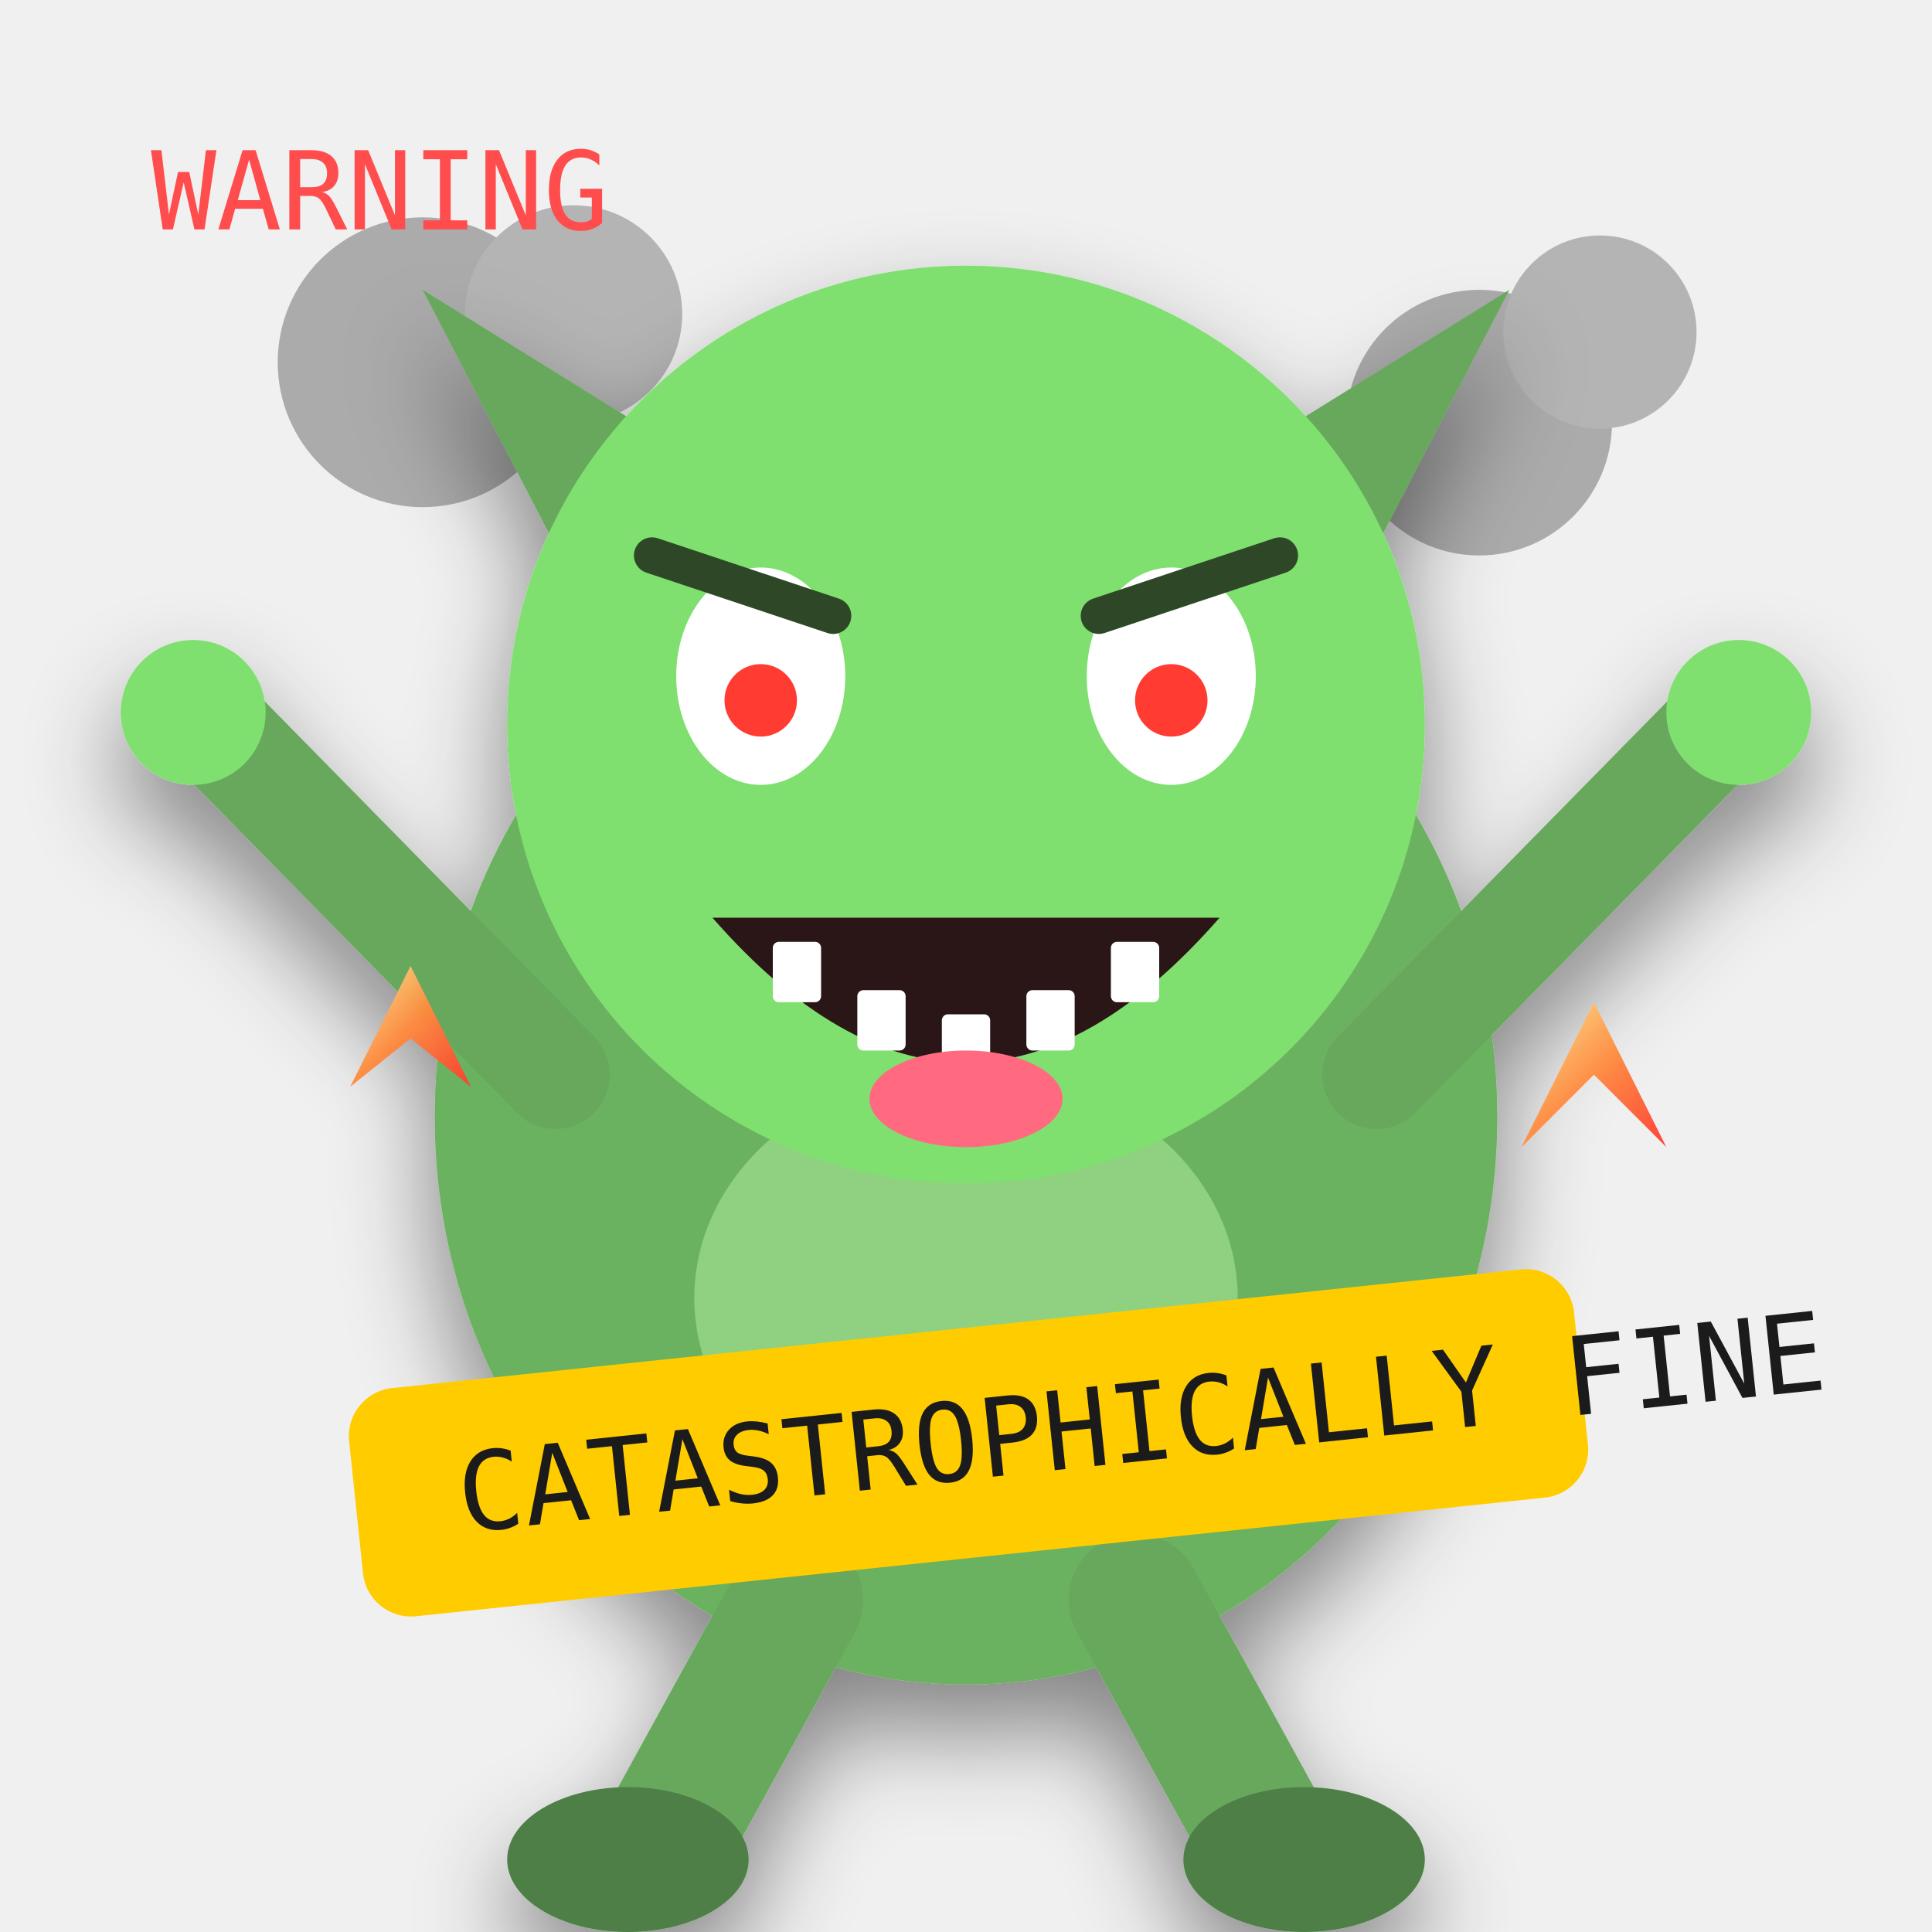
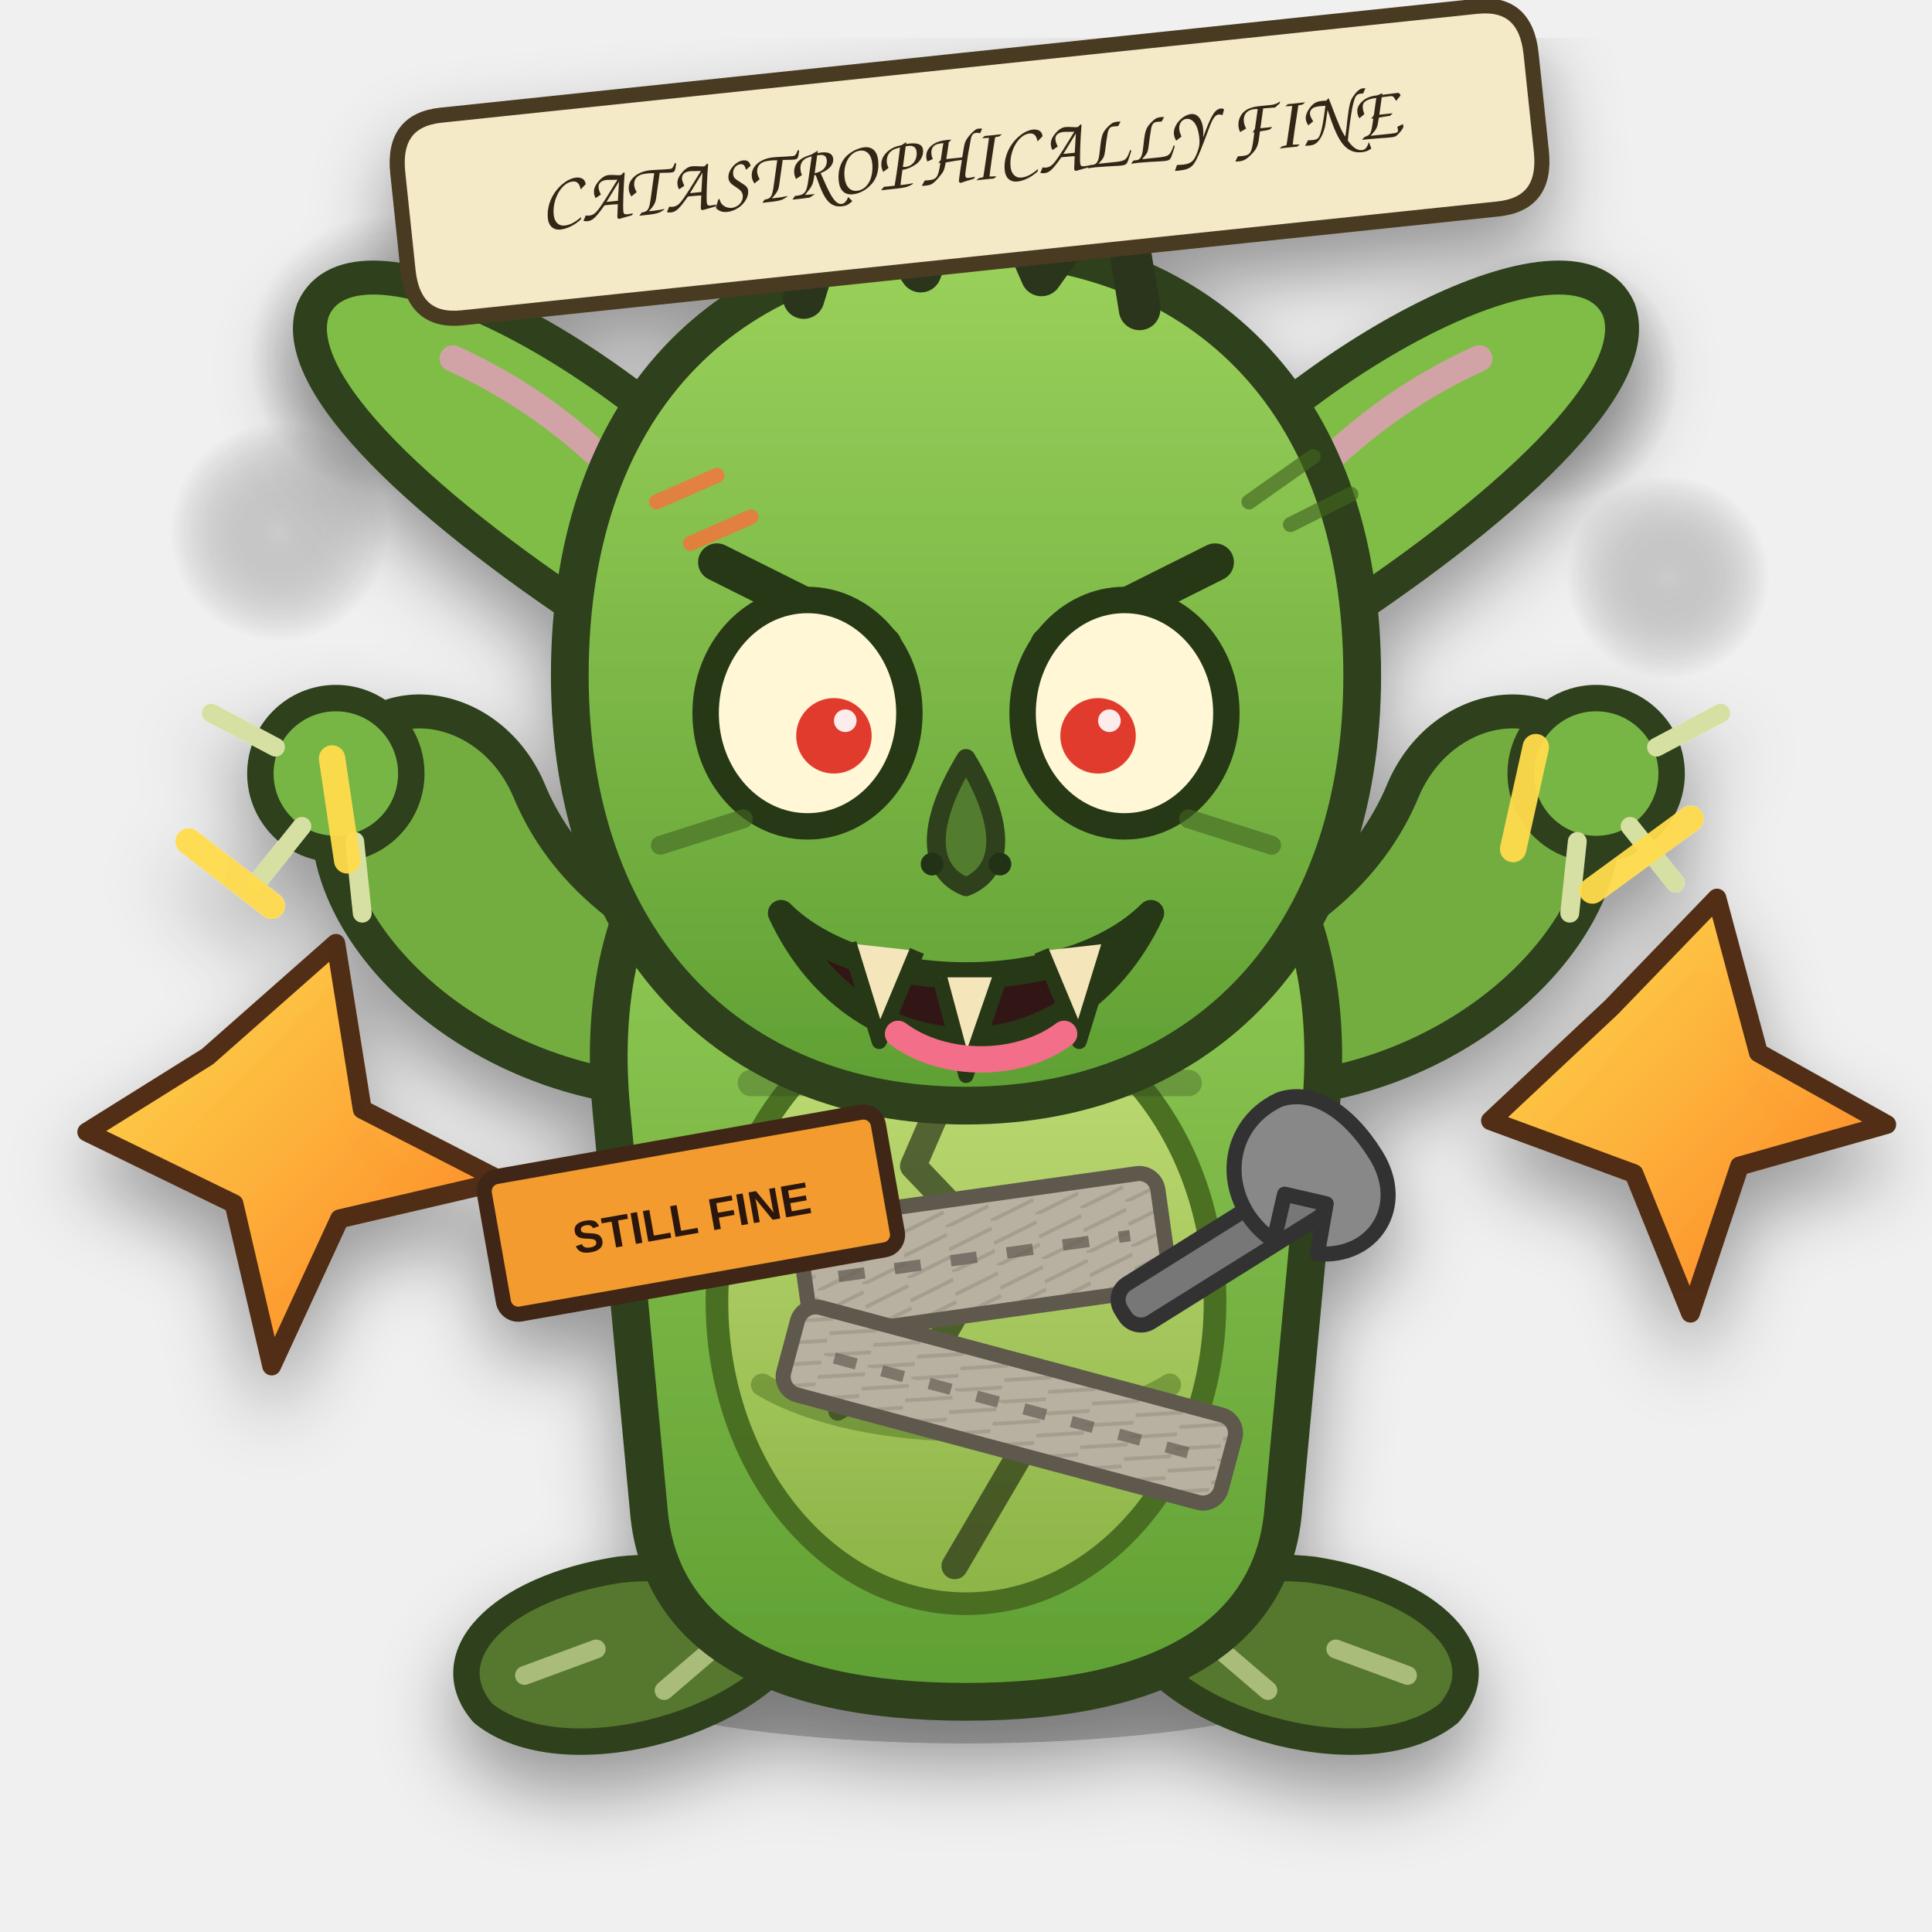
- <svg xmlns="http://www.w3.org/2000/svg" width="320" height="320" viewBox="0 0 320 320">
+ <svg xmlns="http://www.w3.org/2000/svg" width="512" height="512" viewBox="0 0 512 512" role="img" aria-labelledby="title desc">
  <defs>
-     <filter id="shadow" x="-20%" y="-20%" width="140%" height="140%">
-       <feDropShadow dx="0" dy="8" stdDeviation="8" flood-opacity="0.45" />
+     <filter id="roughShadow" x="-30%" y="-30%" width="160%" height="160%">
+       <feDropShadow dx="0" dy="10" stdDeviation="10" flood-color="#000000" flood-opacity="0.38" />
    </filter>
-     <linearGradient id="fireGlow" x1="0%" y1="0%" x2="100%" y2="100%">
-       <stop offset="0%" stop-color="#ffef99" />
-       <stop offset="50%" stop-color="#ff8a3d" />
-       <stop offset="100%" stop-color="#ff3b30" />
+     <linearGradient id="skinGradient" x1="0" y1="0" x2="0" y2="1">
+       <stop offset="0" stop-color="#9ad15b" />
+       <stop offset="1" stop-color="#5f9f33" />
    </linearGradient>
+     <linearGradient id="bellyGradient" x1="0" y1="0" x2="0" y2="1">
+       <stop offset="0" stop-color="#c7df7a" />
+       <stop offset="1" stop-color="#8fb547" />
+     </linearGradient>
+     <pattern id="tapePattern" width="12" height="12" patternUnits="userSpaceOnUse">
+       <rect width="12" height="12" fill="#b8b0a1" />
+       <path d="M0 6 L12 2 M0 12 L12 8" stroke="#8f8778" stroke-width="1" opacity="0.45" />
+     </pattern>
+     <linearGradient id="warningGradient" x1="0" y1="0" x2="1" y2="1">
+       <stop offset="0" stop-color="#ffdf4d" />
+       <stop offset="1" stop-color="#ff7a1a" />
+     </linearGradient>
+     <radialGradient id="smokeGradient" cx="50%" cy="50%" r="50%">
+       <stop offset="0" stop-color="#b7b7b7" stop-opacity="0.8" />
+       <stop offset="1" stop-color="#3b3b3b" stop-opacity="0" />
+     </radialGradient>
  </defs>
-   <g opacity="0.5">
-     <circle cx="70" cy="60" r="24" fill="#666" />
-     <circle cx="95" cy="52" r="18" fill="#777" />
-     <circle cx="245" cy="70" r="22" fill="#666" />
-     <circle cx="265" cy="55" r="16" fill="#777" />
+   <g id="catastrophic-smoke" opacity="0.8">
+     <circle cx="103" cy="94" r="37" fill="url(#smokeGradient)" />
+     <circle cx="74" cy="141" r="29" fill="url(#smokeGradient)" />
+     <circle cx="411" cy="100" r="34" fill="url(#smokeGradient)" />
+     <circle cx="442" cy="153" r="27" fill="url(#smokeGradient)" />
  </g>
-   <text x="25" y="38" font-size="18" fill="#ff4d4d" font-family="monospace">
-     WARNING
-   </text>
-   <g filter="url(#shadow)">
-     <ellipse cx="160" cy="185" rx="88" ry="94" fill="#6bb25e" />
-     <ellipse cx="160" cy="215" rx="45" ry="38" fill="#8fd180" />
-     <polygon points="98,102 70,48 128,84" fill="#67a85d" />
-     <polygon points="222,102 250,48 192,84" fill="#67a85d" />
-     <circle cx="160" cy="120" r="76" fill="#7fe06f" />
-     <ellipse cx="126" cy="112" rx="14" ry="18" fill="#fff" />
-     <ellipse cx="194" cy="112" rx="14" ry="18" fill="#fff" />
-     <circle cx="126" cy="116" r="6" fill="#ff3b30" />
-     <circle cx="194" cy="116" r="6" fill="#ff3b30" />
-     <g stroke="#2d4728" stroke-width="6" stroke-linecap="round">
-       <line x1="108" y1="92" x2="138" y2="102" />
-       <line x1="182" y1="102" x2="212" y2="92" />
+   <g id="goblin-catastrophic" filter="url(#roughShadow)">
+     <ellipse id="ground-shadow" cx="256" cy="437" rx="112" ry="25" fill="#111" opacity="0.27" />
+     <g id="warning-bursts" opacity="0.95">
+       <path d="M55 280 L89 250 L96 294 L133 313 L90 323 L72 362 L62 319 L23 300Z" fill="url(#warningGradient)" stroke="#4b260c" stroke-width="5" stroke-linejoin="round" />
+       <path d="M427 267 L455 238 L466 279 L500 298 L461 309 L448 348 L433 311 L395 297Z" fill="url(#warningGradient)" stroke="#4b260c" stroke-width="5" stroke-linejoin="round" />
    </g>
-     <path d="M118 152 Q160 200 202 152" fill="#2b1212" />
-     <g fill="#fff">
-       <rect x="128" y="156" width="8" height="10" rx="1" />
-       <rect x="142" y="164" width="8" height="10" rx="1" />
-       <rect x="156" y="168" width="8" height="10" rx="1" />
-       <rect x="170" y="164" width="8" height="10" rx="1" />
-       <rect x="184" y="156" width="8" height="10" rx="1" />
+     <g id="goblin-feet">
+       <path id="left-foot" d="M164 416 C132 421 115 439 128 454 C149 471 199 457 211 435 C216 425 190 413 164 416Z" fill="#56772d" stroke="#2d3f1b" stroke-width="7" stroke-linejoin="round" />
+       <path id="right-foot" d="M348 416 C380 421 397 439 384 454 C363 471 313 457 301 435 C296 425 322 413 348 416Z" fill="#56772d" stroke="#2d3f1b" stroke-width="7" stroke-linejoin="round" />
+       <path d="M139 444 L158 437 M176 448 L190 436 M373 444 L354 437 M336 448 L322 436" stroke="#d7e0a3" stroke-width="5" stroke-linecap="round" opacity="0.65" />
    </g>
-     <ellipse cx="160" cy="182" rx="16" ry="8" fill="#ff6b81" />
-     <g stroke="#67a85d" stroke-width="18" stroke-linecap="round">
-       <line x1="92" y1="178" x2="35" y2="120" />
-       <line x1="228" y1="178" x2="285" y2="120" />
+     <g id="goblin-left-arm">
+       <path d="M159 287 C112 277 78 237 89 205 C97 181 129 184 140 209 C149 231 168 247 200 259" fill="#73ad3f" stroke="#2d3f1b" stroke-width="9" stroke-linecap="round" stroke-linejoin="round" />
+       <circle cx="89" cy="205" r="20" fill="#77b545" stroke="#2d3f1b" stroke-width="7" />
+       <path d="M73 198 L56 189 M80 219 L68 234 M94 223 L96 242" stroke="#d7e0a3" stroke-width="5" stroke-linecap="round" />
    </g>
-     <circle cx="32" cy="118" r="12" fill="#7fe06f" />
-     <circle cx="288" cy="118" r="12" fill="#7fe06f" />
-     <g stroke="#67a85d" stroke-width="22" stroke-linecap="round">
-       <line x1="132" y1="265" x2="110" y2="305" />
-       <line x1="188" y1="265" x2="210" y2="305" />
+     <g id="goblin-right-arm">
+       <path d="M353 287 C400 277 434 237 423 205 C415 181 383 184 372 209 C363 231 344 247 312 259" fill="#73ad3f" stroke="#2d3f1b" stroke-width="9" stroke-linecap="round" stroke-linejoin="round" />
+       <circle cx="423" cy="205" r="20" fill="#77b545" stroke="#2d3f1b" stroke-width="7" />
+       <path d="M439 198 L456 189 M432 219 L444 234 M418 223 L416 242" stroke="#d7e0a3" stroke-width="5" stroke-linecap="round" />
    </g>
-     <ellipse cx="104" cy="308" rx="20" ry="12" fill="#4d7f46" />
-     <ellipse cx="216" cy="308" rx="20" ry="12" fill="#4d7f46" />
-   </g>
-   <g opacity="0.95">
-     <polygon points="58,180 68,160 78,180 68,172" fill="url(#fireGlow)" />
-     <polygon points="252,190 264,166 276,190 264,178" fill="url(#fireGlow)" />
-   </g>
-   <g transform="rotate(-6 160 235)">
-     <rect x="58" y="220" width="204" height="38" rx="8" fill="#ffcc00" />
-     <text x="75" y="245" font-size="18" font-family="monospace" fill="#1b1b1b">
-       CATASTROPHICALLY FINE
-     </text>
+     <g id="goblin-body">
+       <path d="M162 294 C156 230 190 189 256 189 C322 189 356 230 350 294 L340 401 C337 432 310 451 256 451 C202 451 175 432 172 401Z" fill="url(#skinGradient)" stroke="#2d3f1b" stroke-width="10" stroke-linejoin="round" />
+       <ellipse cx="256" cy="345" rx="66" ry="80" fill="url(#bellyGradient)" stroke="#466920" stroke-width="6" opacity="0.92" />
+       <path d="M199 287 L315 287" stroke="#2d3f1b" stroke-width="7" stroke-linecap="round" opacity="0.3" />
+       <path d="M202 367 C229 383 284 383 310 367" fill="none" stroke="#466920" stroke-width="6" stroke-linecap="round" opacity="0.45" />
+       <path d="M255 279 L242 309 L263 331 L247 359 L270 386 L253 415" fill="none" stroke="#1d2613" stroke-width="7" stroke-linecap="round" stroke-linejoin="round" opacity="0.65" />
+       <path d="M263 331 L290 324 M247 359 L222 374" fill="none" stroke="#1d2613" stroke-width="5" stroke-linecap="round" opacity="0.55" />
+       <g id="belly-tape" transform="rotate(-8 260 334)">
+         <rect x="213" y="317" width="96" height="31" rx="5" fill="url(#tapePattern)" stroke="#5f584e" stroke-width="4" />
+         <path d="M222 333 L300 333" stroke="#5f584e" stroke-width="3" stroke-dasharray="7 8" opacity="0.7" />
+       </g>
+       <g id="panic-tape" transform="rotate(15 266 374)">
+         <rect x="207" y="360" width="120" height="24" rx="5" fill="url(#tapePattern)" stroke="#5f584e" stroke-width="4" />
+         <path d="M219 372 L316 372" stroke="#5f584e" stroke-width="3" stroke-dasharray="6 7" opacity="0.65" />
+       </g>
+     </g>
+     <g id="goblin-head">
+       <path id="left-ear" d="M165 169 C112 135 76 101 83 82 C94 57 162 91 203 138Z" fill="#7fbd47" stroke="#2d3f1b" stroke-width="9" stroke-linejoin="round" />
+       <path d="M120 95 C142 105 161 120 179 143" fill="none" stroke="#dba0b0" stroke-width="7" stroke-linecap="round" opacity="0.9" />
+       <path id="right-ear" d="M347 169 C400 135 436 101 429 82 C418 57 350 91 309 138Z" fill="#7fbd47" stroke="#2d3f1b" stroke-width="9" stroke-linejoin="round" />
+       <path d="M392 95 C370 105 351 120 333 143" fill="none" stroke="#dba0b0" stroke-width="7" stroke-linecap="round" opacity="0.9" />
+       <path id="head-shape" d="M151 179 C151 104 196 65 256 65 C316 65 361 104 361 179 C361 249 319 293 256 293 C193 293 151 249 151 179Z" fill="url(#skinGradient)" stroke="#2d3f1b" stroke-width="10" stroke-linejoin="round" />
+       <path id="hair" d="M213 79 L224 43 L244 72 L259 34 L276 73 L296 45 L302 82" fill="none" stroke="#29351a" stroke-width="11" stroke-linecap="round" stroke-linejoin="round" />
+       <path d="M236 51 L227 27 M282 58 L299 32" stroke="#ffb347" stroke-width="6" stroke-linecap="round" opacity="0.85" />
+       <g id="goblin-brows" stroke="#263817" stroke-width="10" stroke-linecap="round">
+         <path d="M190 149 L234 171" />
+         <path d="M322 149 L278 171" />
+       </g>
+       <g id="goblin-eyes">
+         <ellipse id="left-eye" cx="214" cy="189" rx="27" ry="30" fill="#fff7d5" stroke="#263817" stroke-width="7" />
+         <ellipse id="right-eye" cx="298" cy="189" rx="27" ry="30" fill="#fff7d5" stroke="#263817" stroke-width="7" />
+         <circle id="left-pupil" cx="221" cy="195" r="10" fill="#e13b2f" />
+         <circle id="right-pupil" cx="291" cy="195" r="10" fill="#e13b2f" />
+         <circle cx="224" cy="191" r="3" fill="#fff" opacity="0.9" />
+         <circle cx="294" cy="191" r="3" fill="#fff" opacity="0.9" />
+       </g>
+       <g id="goblin-nose">
+         <path d="M256 201 C245 219 246 231 256 235 C266 231 267 219 256 201Z" fill="#527d2f" stroke="#2d3f1b" stroke-width="5" stroke-linejoin="round" />
+         <circle cx="247" cy="229" r="3" fill="#203014" />
+         <circle cx="265" cy="229" r="3" fill="#203014" />
+       </g>
+       <g id="goblin-mouth">
+         <path id="mouth-shape" d="M207 242 C228 287 284 287 305 242 C283 264 229 264 207 242Z" fill="#321313" stroke="#263817" stroke-width="7" stroke-linejoin="round" />
+         <path d="M225 250 L233 276 L243 252" fill="#f4e6ba" stroke="#263817" stroke-width="4" stroke-linejoin="round" />
+         <path d="M249 259 L256 285 L265 259" fill="#f4e6ba" stroke="#263817" stroke-width="4" stroke-linejoin="round" />
+         <path d="M276 252 L286 276 L294 250" fill="#f4e6ba" stroke="#263817" stroke-width="4" stroke-linejoin="round" />
+         <path d="M238 274 C250 283 270 283 282 274" fill="none" stroke="#f36e88" stroke-width="7" stroke-linecap="round" />
+       </g>
+       <path d="M175 224 L197 217 M337 224 L315 217" stroke="#426522" stroke-width="5" stroke-linecap="round" opacity="0.6" />
+       <path d="M331 133 L348 121 M342 139 L358 131" stroke="#426522" stroke-width="4" stroke-linecap="round" opacity="0.65" />
+       <path d="M174 133 L190 126 M183 144 L199 137" stroke="#ff6b3a" stroke-width="4" stroke-linecap="round" opacity="0.75" />
+     </g>
+     <g id="goblin-tools">
+       <g id="tiny-wrench" transform="translate(347 310) rotate(58)">
+         <rect x="0" y="0" width="12" height="62" rx="5" fill="#777" stroke="#333" stroke-width="4" />
+         <path d="M6 -17 C22 -17 29 -2 20 10 L10 1 L2 9 L11 18 C-5 25 -22 14 -20 -3 C-18 -12 -8 -17 6 -17Z" fill="#888" stroke="#333" stroke-width="4" stroke-linejoin="round" />
+       </g>
+       <g id="warning-sticker" transform="rotate(-10 183 321)">
+         <rect x="130" y="303" width="106" height="37" rx="4" fill="#f39b2f" stroke="#412814" stroke-width="4" />
+         <text x="183" y="327" font-family="Verdana, Arial, sans-serif" font-size="12" font-weight="700" text-anchor="middle" fill="#2a180b">STILL FINE</text>
+       </g>
+     </g>
+     <g id="floating-label" transform="rotate(-6 256 34)">
+       <path d="M118 16 H394 Q407 16 407 30 V56 Q407 70 394 70 H118 Q105 70 105 56 V30 Q105 16 118 16Z" fill="#f4eac7" stroke="#4a3a23" stroke-width="4" />
+       <text x="256" y="48" font-family="Comic Sans MS, Chalkboard SE, cursive" font-size="20" text-anchor="middle" fill="#332716">CATASTROPHICALLY FINE</text>
+     </g>
+     <g id="sparks" stroke="#ffdb4d" stroke-width="7" stroke-linecap="round" opacity="0.95">
+       <path d="M72 240 L50 223" />
+       <path d="M92 228 L88 201" />
+       <path d="M422 236 L448 217" />
+       <path d="M401 225 L407 198" />
+     </g>
  </g>
</svg>
